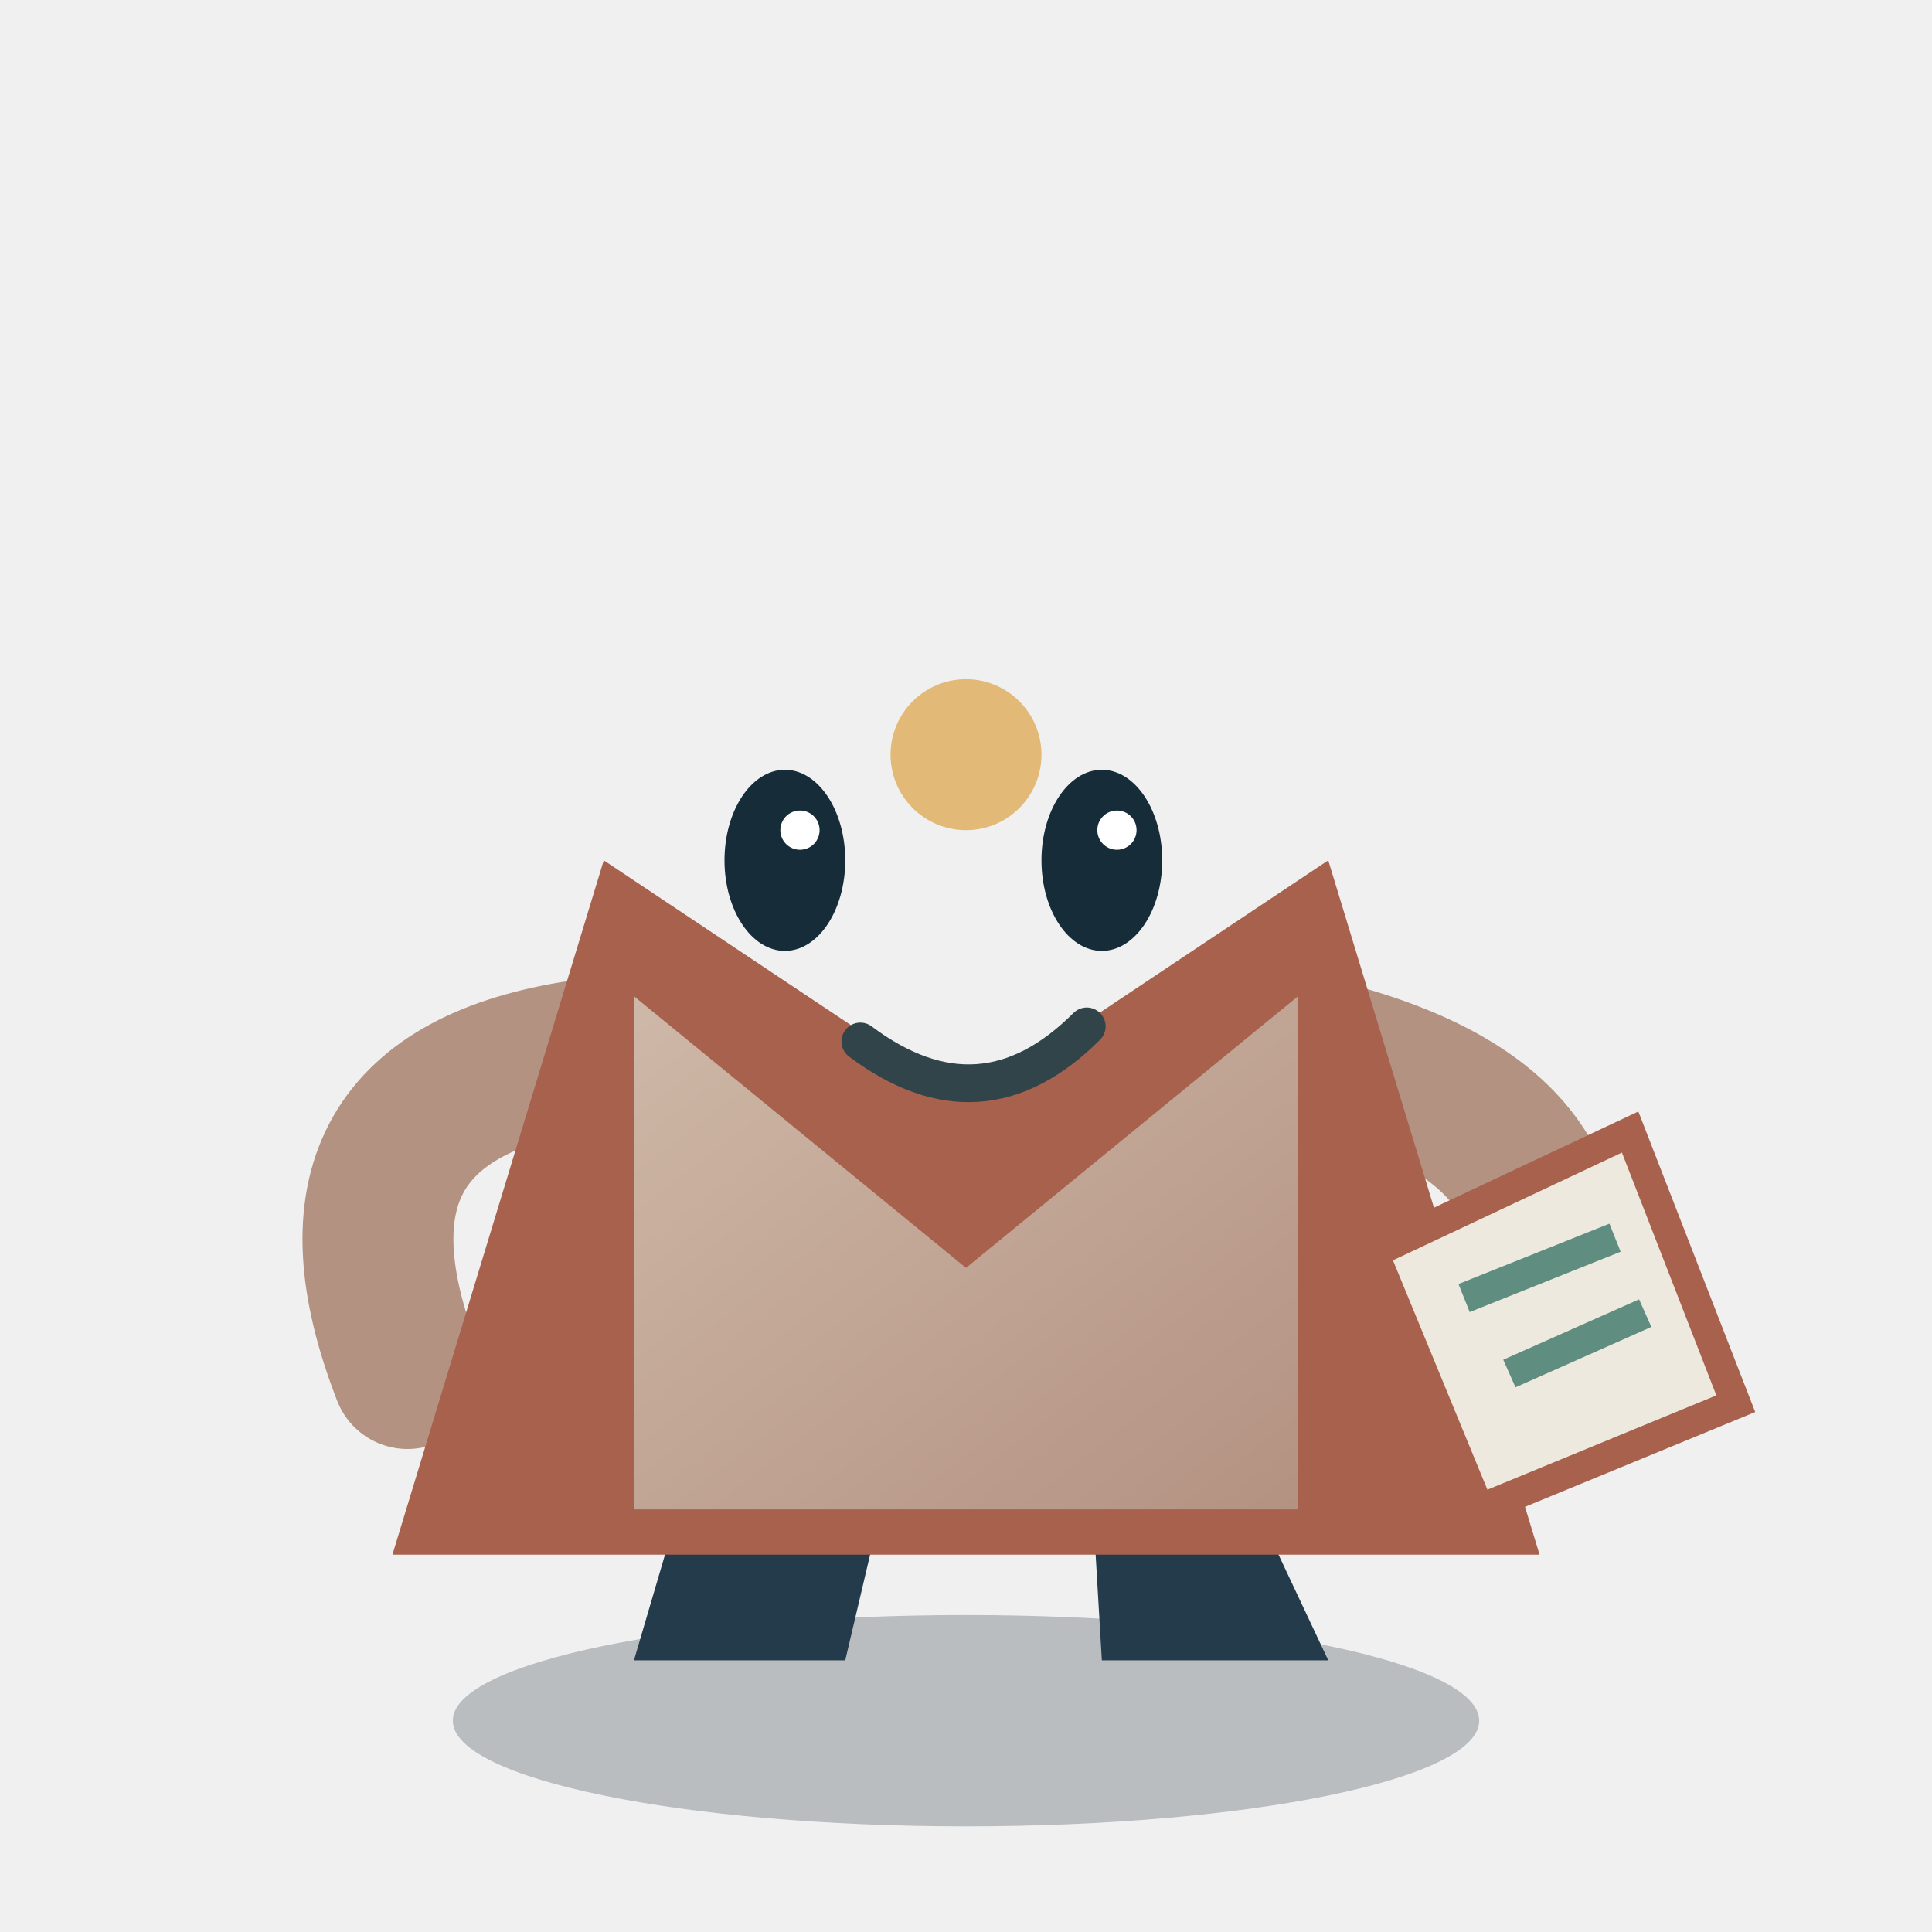
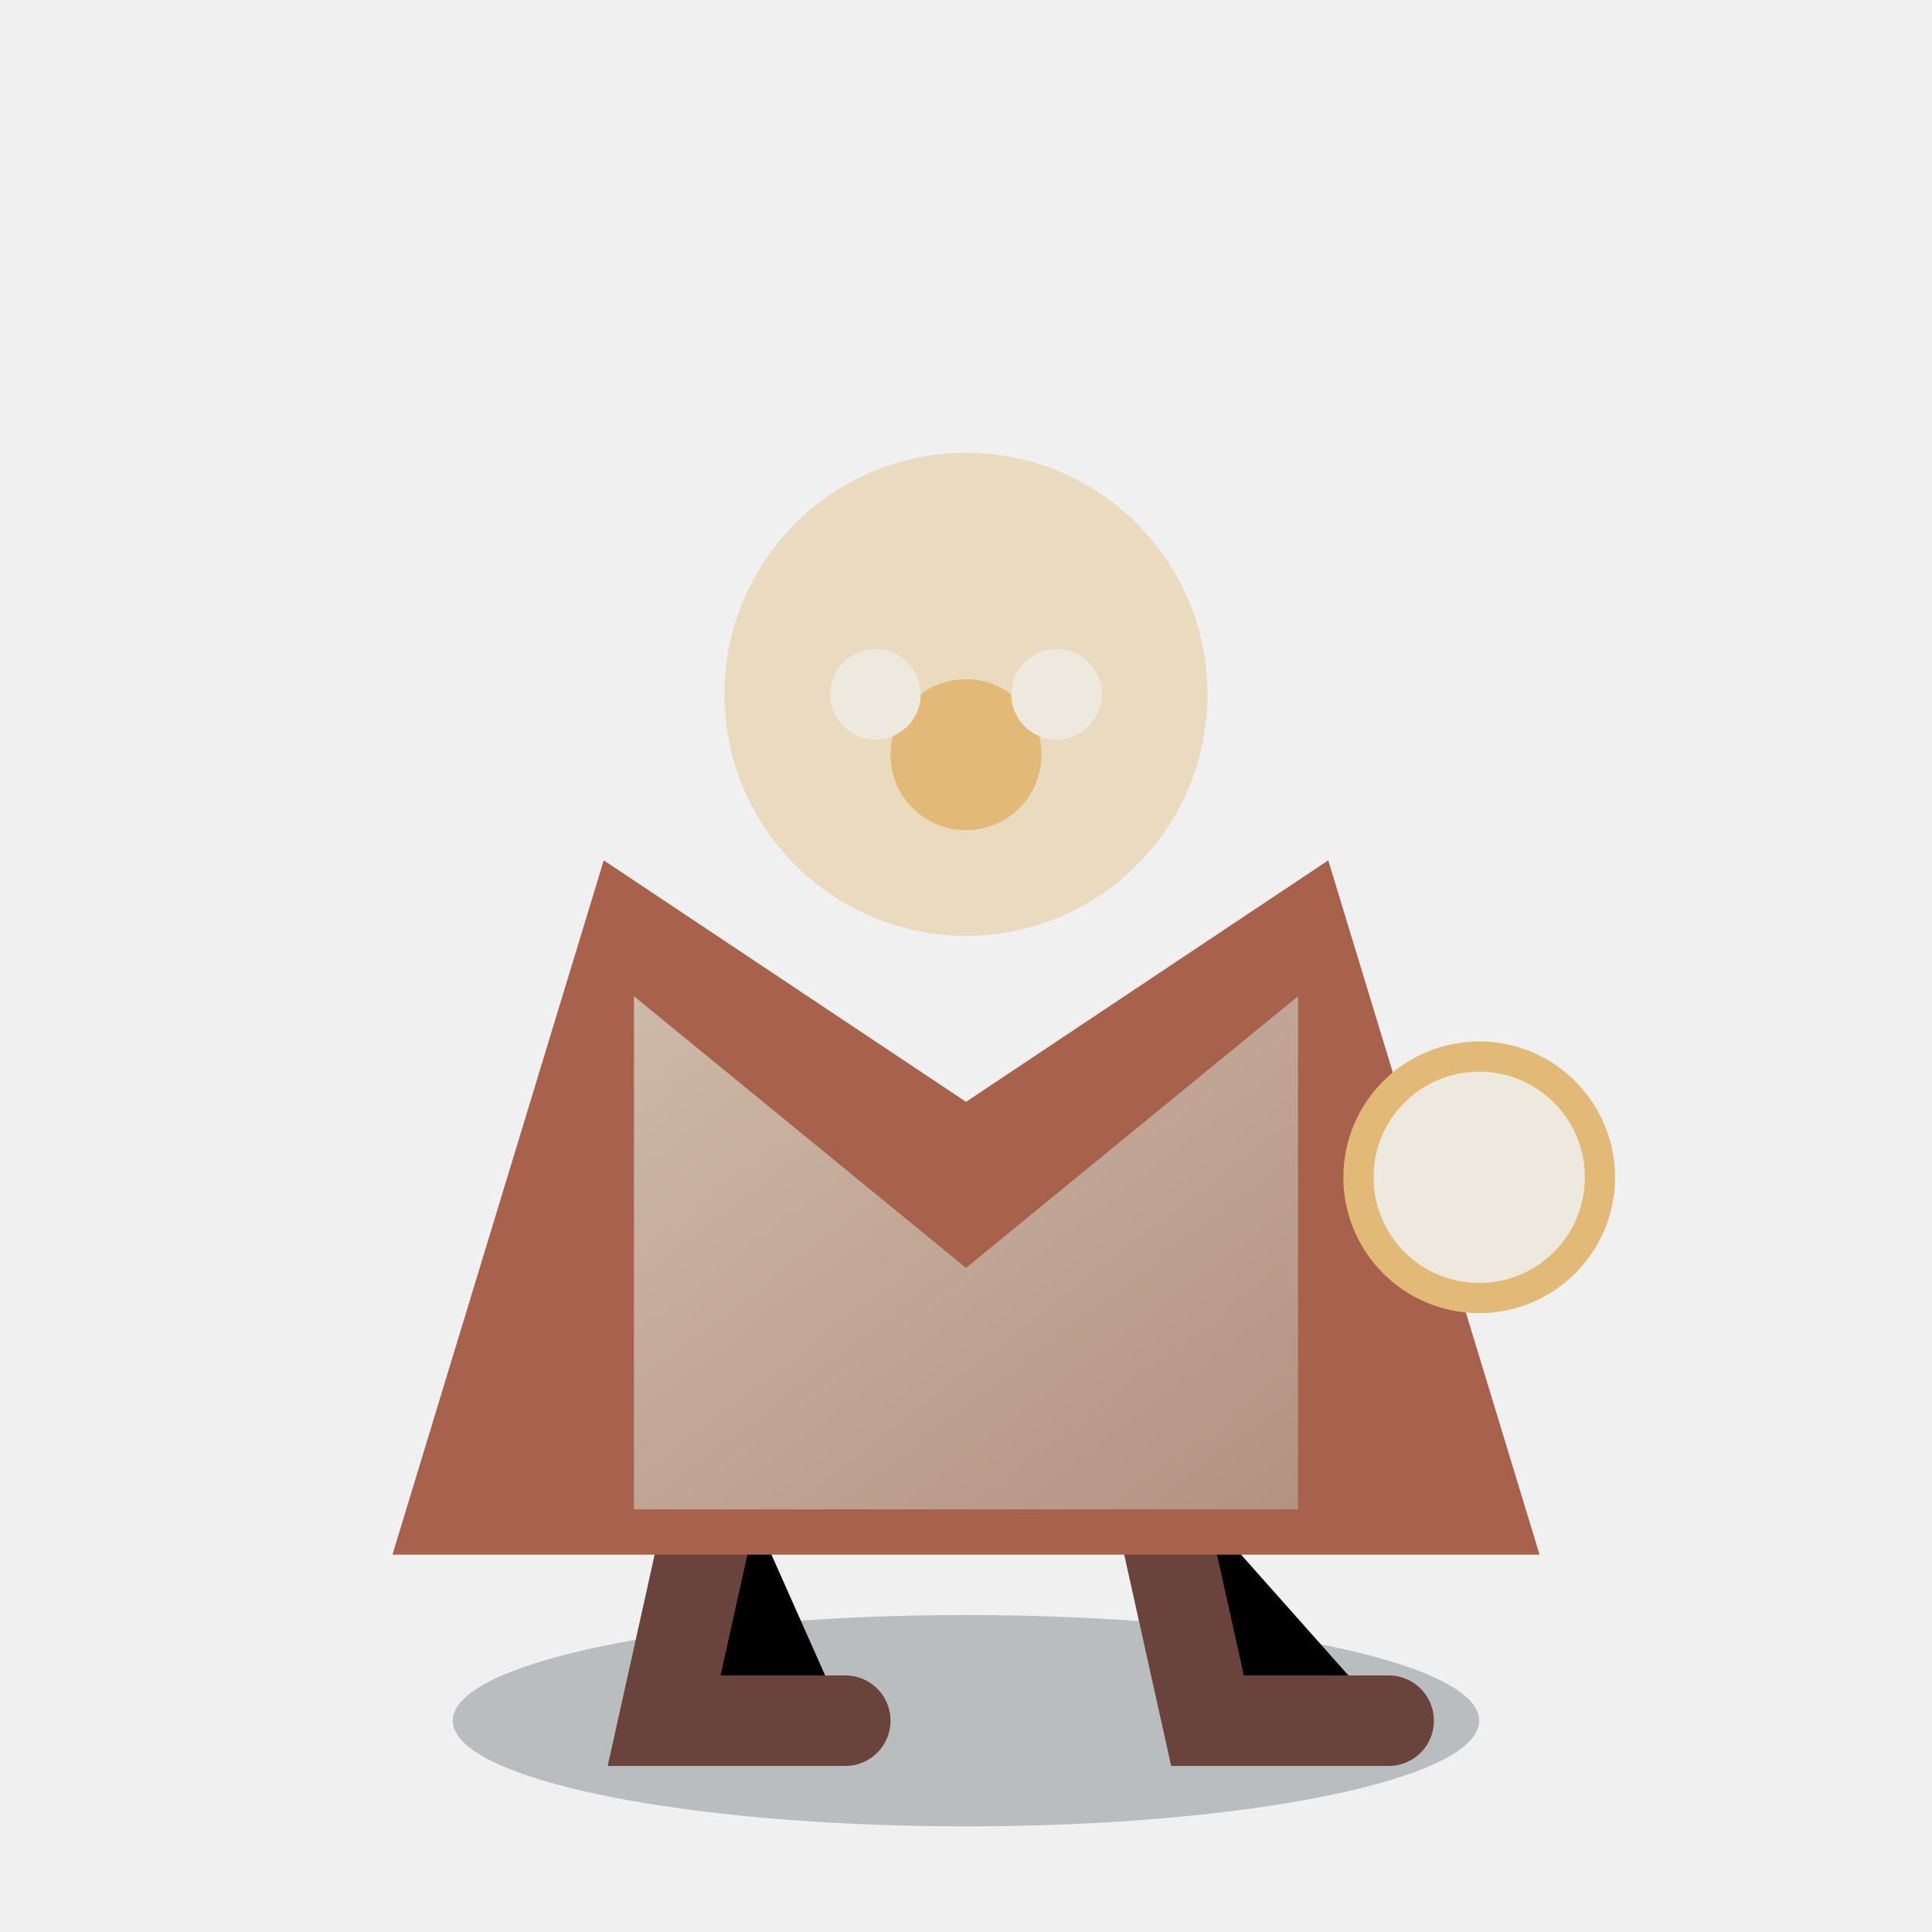
<svg xmlns="http://www.w3.org/2000/svg" width="128" height="128" viewBox="0 0 128 128">
  <defs>
    <linearGradient id="body5" x1="0" y1="0" x2="1" y2="1">
      <stop offset="0" stop-color="#ceb8a7" />
      <stop offset="1" stop-color="#b49282" />
    </linearGradient>
  </defs>
  <ellipse cx="64" cy="114" rx="34" ry="7" fill="#091726" opacity=".24" />
-   <path d="M47 93l-5 17h14l4-17M72 93l1 17h15l-8-17" fill="#243b4b" />
-   <path d="M38 70Q20 73 27 91M88 70q19 5 13 20" stroke="#b49282" stroke-width="10" fill="none" stroke-linecap="round" />
+   <path d="M48 96l-4 18h12M76 96l4 18h12" stroke="#6a443c" stroke-width="6" stroke-linecap="round" />
  <g id="shape-5">
    <path d="M26 103l14-46 24 16 24-16 14 46z" fill="#A7614D" />
    <path d="M42 66l22 18 22-18v34H42z" fill="url(#body5)" />
    <circle cx="64" cy="50" r="5" fill="#E2B976" />
  </g>
-   <ellipse cx="52" cy="57" rx="4" ry="6" fill="#172c39" />
-   <ellipse cx="73" cy="57" rx="4" ry="6" fill="#172c39" />
-   <circle cx="53" cy="55" r="1.3" fill="#fff" />
-   <circle cx="74" cy="55" r="1.3" fill="#fff" />
-   <path d="M57 69q8 6 15-1" fill="none" stroke="#31444a" stroke-width="2.5" stroke-linecap="round" />
-   <path d="M91 83l17-8 7 18-17 7z" fill="#EEE9DE" stroke="#A7614D" stroke-width="2" />
-   <path d="M97 86l10-4m-7 9 9-4" stroke="#5F8E80" stroke-width="2" />
+   <circle cx="64" cy="46" r="16" fill="#E2B976" fill-opacity=".4" />
+   <circle cx="58" cy="46" r="3" fill="#EEE9DE" />
+   <circle cx="70" cy="46" r="3" fill="#EEE9DE" />
+   <circle cx="98" cy="78" r="8" fill="#EEE9DE" stroke="#E2B976" stroke-width="2" />
</svg>
